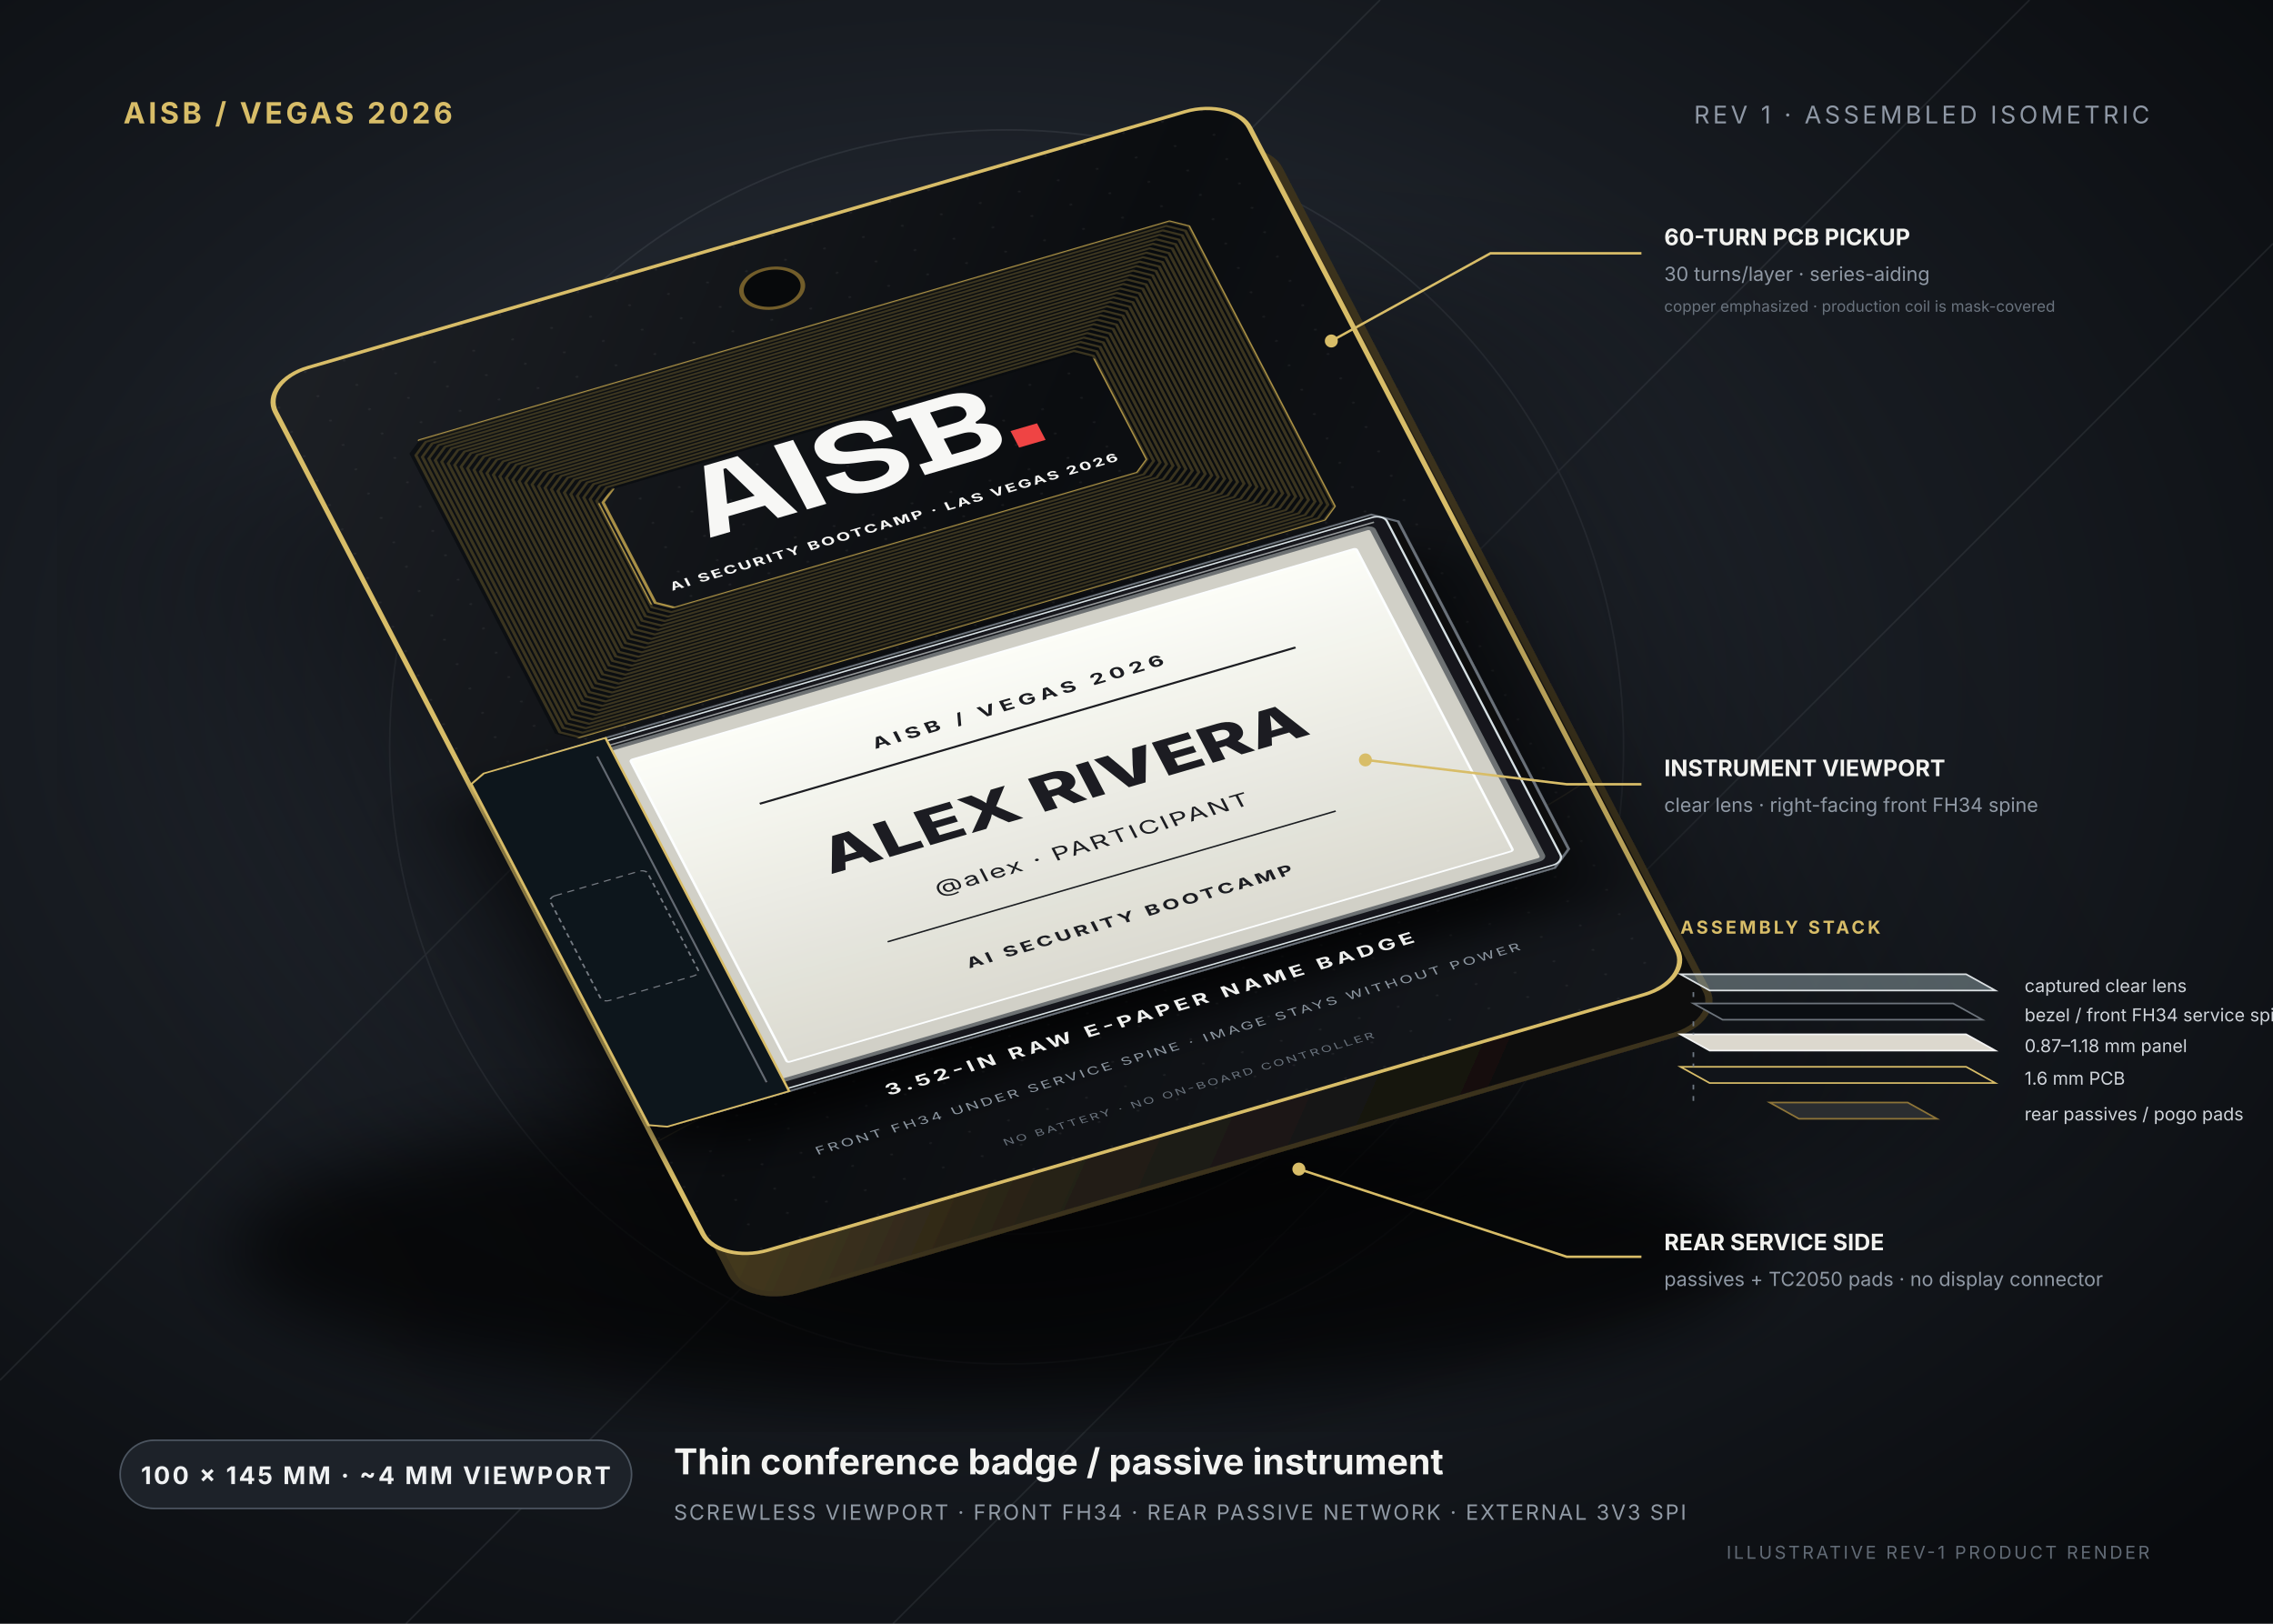
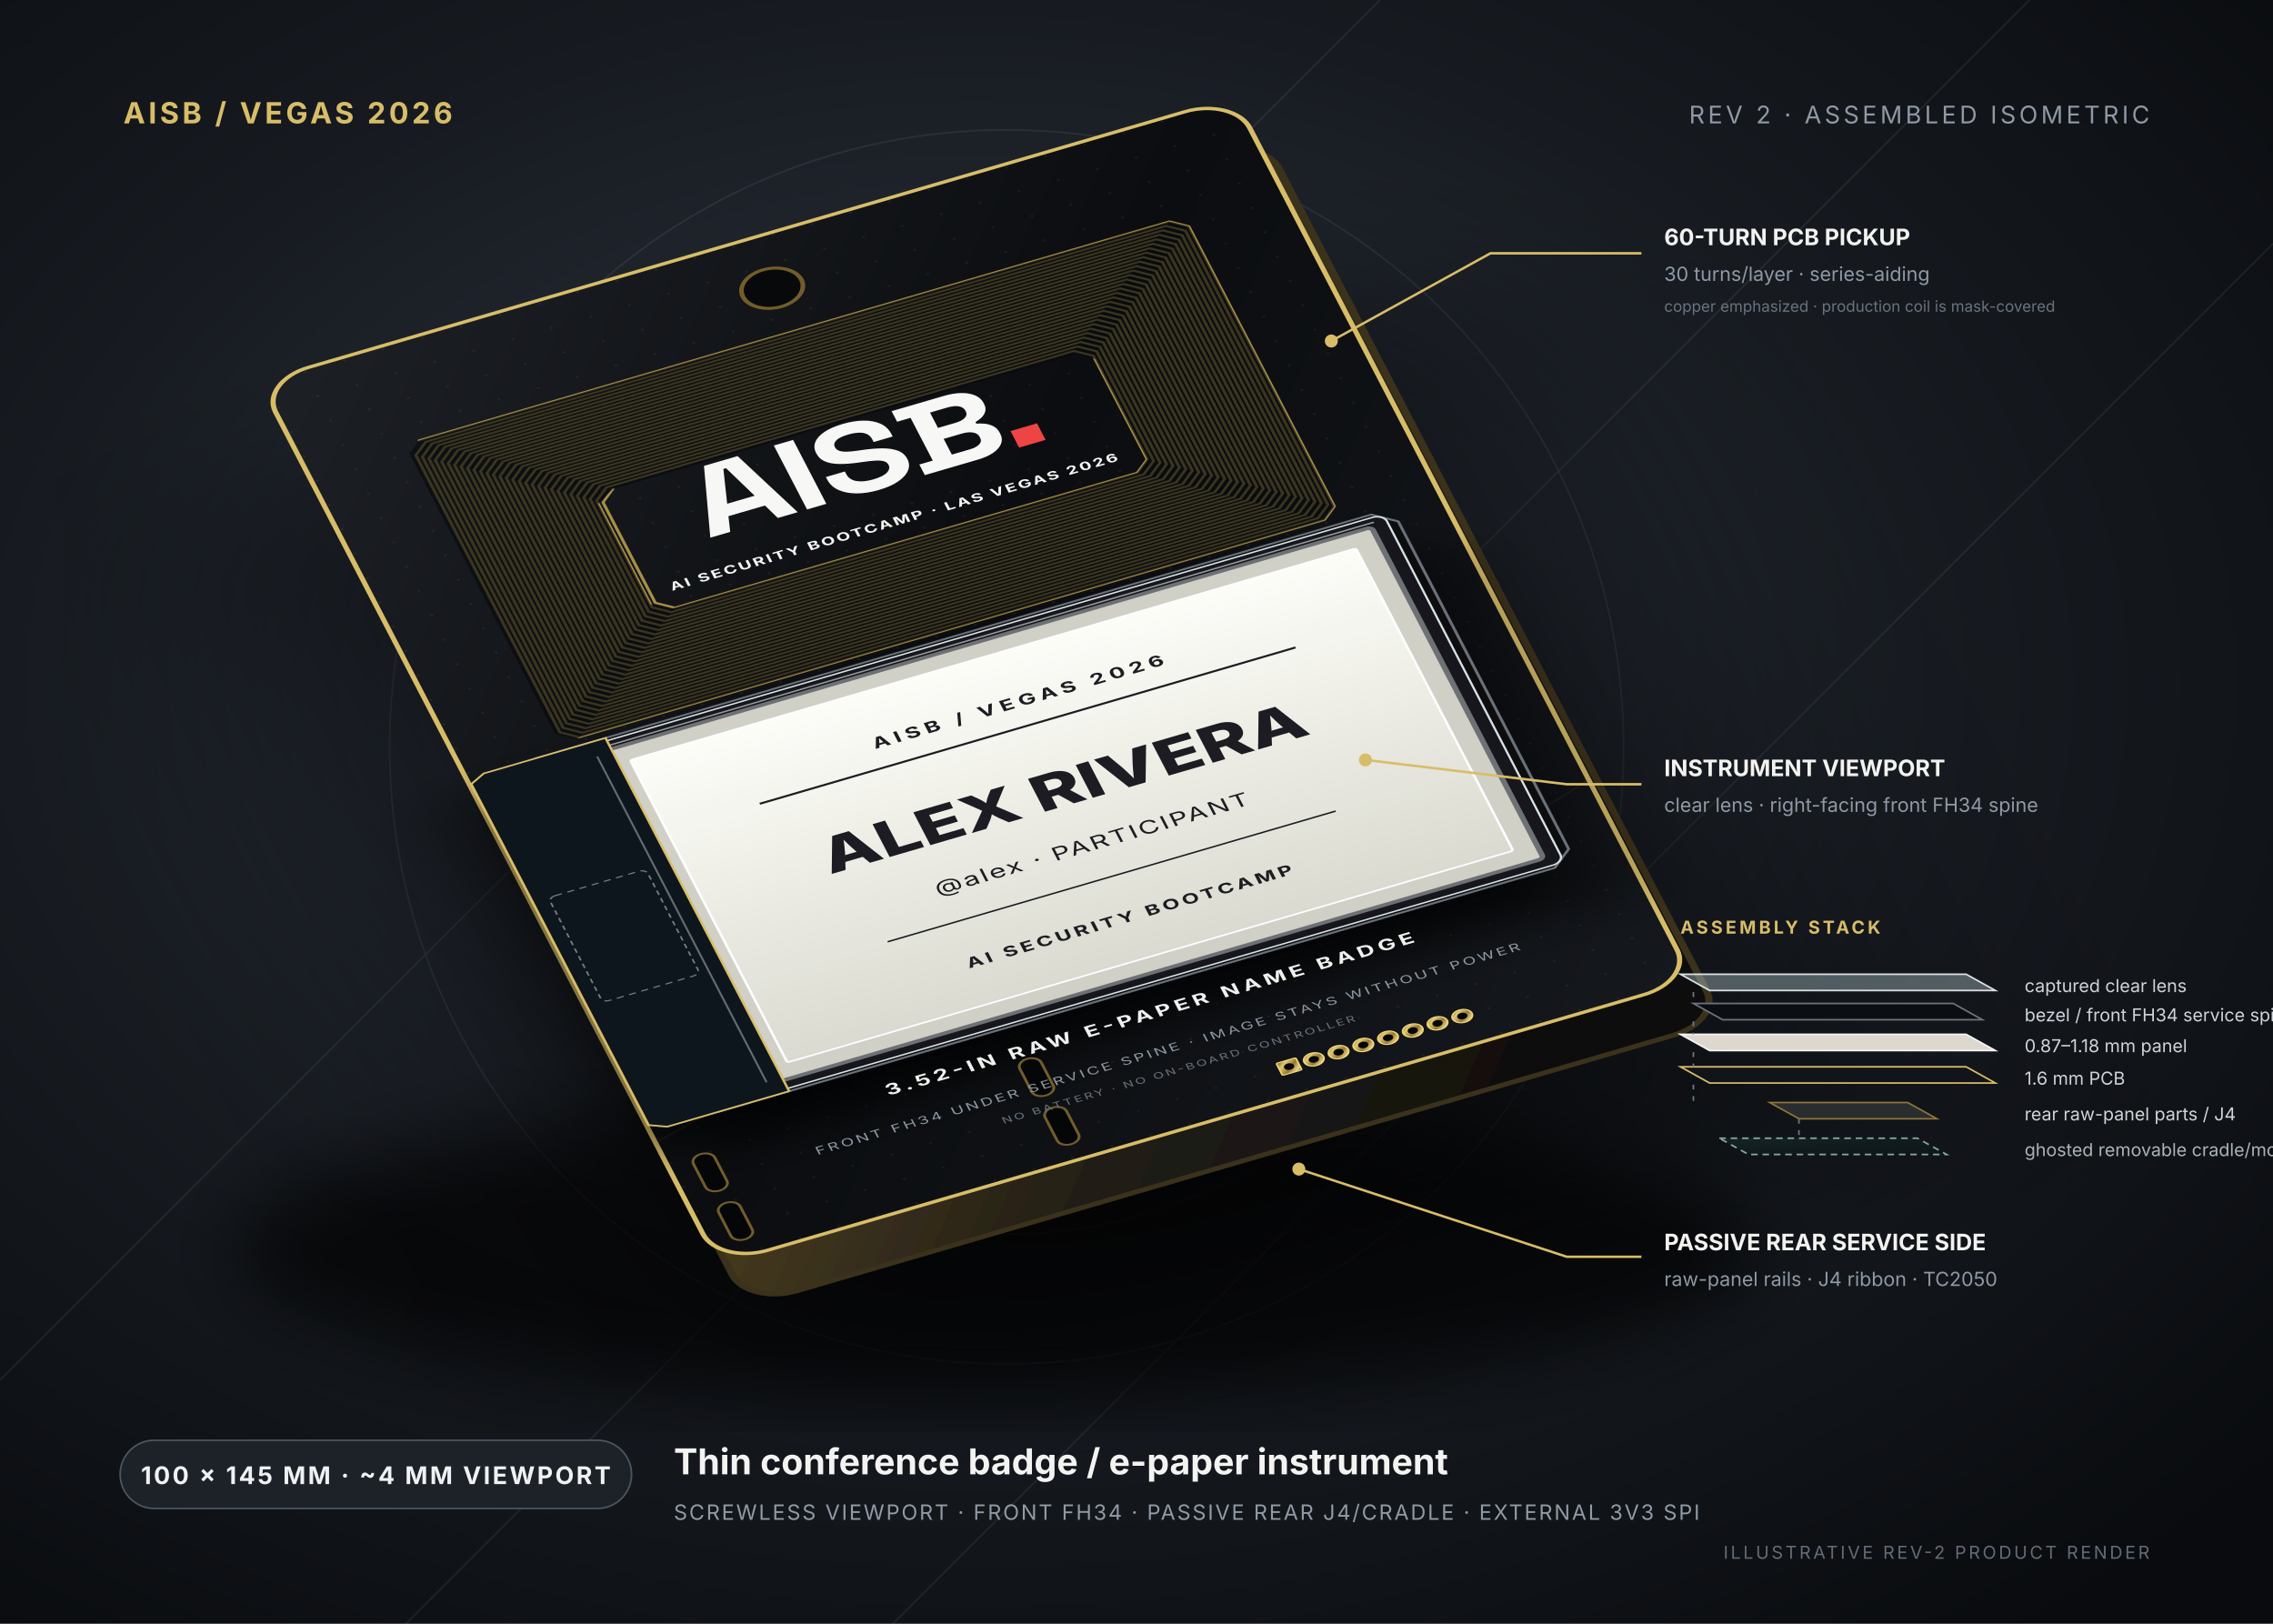
<svg xmlns="http://www.w3.org/2000/svg" viewBox="0 0 1400 1000" width="1400" height="1000" role="img" aria-labelledby="title desc">
  <defs>
    <radialGradient id="bg" cx="43%" cy="42%" r="75%">
      <stop stop-color="#303743" />
      <stop offset="0.56" stop-color="#171b21" />
      <stop offset="1" stop-color="#090b0e" />
    </radialGradient>
    <linearGradient id="board" x1="0" y1="0" x2="1" y2="1">
      <stop stop-color="#1d2025" />
      <stop offset="0.48" stop-color="#0b0d10" />
      <stop offset="1" stop-color="#15181d" />
    </linearGradient>
    <linearGradient id="edge" x1="0" y1="0" x2="1" y2="1">
      <stop stop-color="#b29643" />
      <stop offset="0.32" stop-color="#5e4d23" />
      <stop offset="0.68" stop-color="#211d16" />
      <stop offset="1" stop-color="#08090b" />
    </linearGradient>
    <linearGradient id="paper" x1="0" y1="0" x2="0" y2="1">
      <stop stop-color="#fffef7" />
      <stop offset="1" stop-color="#dcd9ce" />
    </linearGradient>
    <linearGradient id="gold" x1="0" y1="0" x2="1" y2="1">
      <stop stop-color="#725a21" />
      <stop offset="0.27" stop-color="#e2c970" />
      <stop offset="0.58" stop-color="#957733" />
      <stop offset="0.84" stop-color="#ead581" />
      <stop offset="1" stop-color="#624a18" />
    </linearGradient>
    <linearGradient id="module" x1="0" y1="0" x2="1" y2="1">
      <stop stop-color="#225247" />
      <stop offset="0.5" stop-color="#102f2b" />
      <stop offset="1" stop-color="#071b1a" />
-     </linearGradient>
-     <linearGradient id="xiao" x1="0" y1="0" x2="1" y2="1">
-       <stop stop-color="#1e4a48" />
-       <stop offset="0.55" stop-color="#0c292a" />
-       <stop offset="1" stop-color="#061719" />
    </linearGradient>
    <linearGradient id="metal" x1="0" y1="0" x2="1" y2="0">
      <stop stop-color="#61676d" />
      <stop offset="0.18" stop-color="#e3e6e7" />
      <stop offset="0.48" stop-color="#7e858b" />
      <stop offset="0.8" stop-color="#ecedef" />
      <stop offset="1" stop-color="#5e6469" />
    </linearGradient>
    <linearGradient id="flex" x1="0" y1="0" x2="1" y2="0">
      <stop stop-color="#81370d" />
      <stop offset="0.45" stop-color="#e58b2e" />
      <stop offset="1" stop-color="#743009" />
    </linearGradient>
    <pattern id="dots" width="4" height="4" patternUnits="userSpaceOnUse">
      <circle cx=".5" cy=".5" r=".14" fill="#fff" opacity="0.06" />
    </pattern>
    <filter id="shadow" x="-40%" y="-40%" width="180%" height="190%">
      <feDropShadow dx="0" dy="18" stdDeviation="18" flood-color="#000" flood-opacity="0.72" />
    </filter>
    <filter id="smallShadow" x="-40%" y="-40%" width="180%" height="190%">
      <feDropShadow dx="0" dy="5" stdDeviation="5" flood-color="#000" flood-opacity="0.8" />
    </filter>
    <filter id="blur">
      <feGaussianBlur stdDeviation="22" />
    </filter>
    <clipPath id="boardClip">
      <rect width="100" height="145" rx="5" />
    </clipPath>
  </defs>
  <rect width="1400" height="1000" fill="url(#bg)" />
  <g opacity="0.1" fill="none" stroke="#bac2cc">
    <path d="M0 850L850 0M250 1000L1250 0M550 1000L1400 150" />
    <circle cx="620" cy="460" r="380" />
    <circle cx="620" cy="460" r="300" />
  </g>
  <ellipse cx="612" cy="770" rx="470" ry="93" fill="#000" opacity="0.66" filter="url(#blur)" />
  <g font-family="Inter,Arial,sans-serif" letter-spacing="2">
    <text x="76" y="76" fill="#d8bd68" font-size="18" font-weight="700">AISB / VEGAS 2026</text>
-     <text x="1324" y="76" text-anchor="end" fill="#8f98a5" font-size="15">REV 1 · ASSEMBLED ISOMETRIC</text>
+     <text x="1324" y="76" text-anchor="end" fill="#8f98a5" font-size="15">REV 2 · ASSEMBLED ISOMETRIC</text>
  </g>
  <g transform="matrix(6 -1.75 1.95 3.75 178 260)" filter="url(#shadow)">
    <rect width="100" height="145" rx="5" fill="url(#edge)" stroke="#3a311e" stroke-width=".7" />
  </g>
  <g transform="matrix(6 -1.75 1.95 3.75 160 235)">
    <rect width="100" height="145" rx="5" fill="url(#board)" stroke="#d8bd68" stroke-width=".5" />
    <g clip-path="url(#boardClip)">
      <rect width="100" height="145" fill="url(#dots)" />
      <path d="M0 125c35-12 72 0 100-13" fill="none" stroke="#d8bd68" stroke-width=".18" opacity=".1" />
    </g>
    <circle cx="50" cy="8" r="3" fill="#07090b" stroke="#725d2a" stroke-width=".45" />
    <path d="M11.5 15 88.5 15 90 16.5 90 62.5 88.5 64 12 64 10.5 62.5 10.5 17 12 15.5 88 15.5 89.5 17 89.5 62 88 63.5 12.5 63.5 11 62 11 17.5 12.5 16 87.5 16 89 17.5 89 61.5 87.5 63 13 63 11.5 61.5 11.5 18 13 16.5 87 16.5 88.5 18 88.5 61 87 62.5 13.5 62.5 12 61 12 18.5 13.5 17 86.5 17 88 18.5 88 60.5 86.5 62 14 62 12.5 60.5 12.5 19 14 17.5 86 17.5 87.5 19 87.5 60 86 61.5 14.5 61.5 13 60 13 19.5 14.5 18 85.5 18 87 19.5 87 59.5 85.5 61 15 61 13.5 59.5 13.5 20 15 18.5 85 18.5 86.5 20 86.5 59 85 60.5 15.5 60.5 14 59 14 20.5 15.5 19 84.5 19 86 20.5 86 58.5 84.5 60 16 60 14.5 58.5 14.5 21 16 19.5 84 19.5 85.5 21 85.5 58 84 59.5 16.5 59.5 15 58 15 21.5 16.5 20 83.5 20 85 21.5 85 57.5 83.5 59 17 59 15.5 57.5 15.5 22 17 20.5 83 20.5 84.5 22 84.5 57 83 58.5 17.5 58.5 16 57 16 22.5 17.5 21 82.5 21 84 22.5 84 56.5 82.5 58 18 58 16.5 56.5 16.5 23 18 21.5 82 21.5 83.5 23 83.5 56 82 57.5 18.5 57.5 17 56 17 23.5 18.5 22 81.5 22 83 23.5 83 55.5 81.5 57 19 57 17.5 55.5 17.5 24 19 22.5 81 22.5 82.5 24 82.5 55 81 56.5 19.5 56.5 18 55 18 24.5 19.5 23 80.5 23 82 24.5 82 54.5 80.5 56 20 56 18.5 54.5 18.5 25 20 23.5 80 23.5 81.5 25 81.5 54 80 55.5 20.5 55.5 19 54 19 25.5 20.5 24 79.5 24 81 25.5 81 53.5 79.5 55 21 55 19.5 53.5 19.5 26 21 24.5 79 24.5 80.5 26 80.5 53 79 54.5 21.5 54.5 20 53 20 26.5 21.5 25 78.5 25 80 26.5 80 52.5 78.5 54 22 54 20.5 52.5 20.5 27 22 25.5 78 25.5 79.5 27 79.5 52 78 53.5 22.5 53.5 21 52 21 27.5 22.5 26 77.5 26 79 27.5 79 51.5 77.5 53 23 53 21.5 51.5 21.5 28 23 26.5 77 26.5 78.5 28 78.5 51 77 52.5 23.5 52.5 22 51 22 28.5 23.5 27 76.5 27 78 28.5 78 50.5 76.5 52 24 52 22.5 50.5 22.5 29 24 27.5 76 27.5 77.5 29 77.5 50 76 51.5 24.5 51.5 23 50 23 29.5 24.5 28 75.5 28 77 29.5 77 49.5 75.5 51 25 51 23.5 49.5 23.5 30 25 28.5 75 28.5 76.5 30 76.5 49 75 50.5 25.5 50.5 24 49 24 30.5 25.5 29 74.5 29 76 30.5 76 48.5 74.5 50 26 50 24.5 48.5 24.5 31 26 29.5 74 29.5 75.5 31 75.5 48 74 49.5 26.5 49.5 25 48 25 31.5 26.5 30" fill="none" stroke="#c8a94f" stroke-width=".30" stroke-linejoin="round" stroke-linecap="round" opacity=".82" />
    <path d="M11.5 15H88.5L90 16.5V62.5L88.5 64H11.5L10 62.5V16.5ZM26.5 30H74L75.5 31.5V48L74 49.5H26L24.5 48V31.5Z" fill="#070a0d" fill-rule="evenodd" opacity=".68" />
    <g font-family="Inter,Arial,sans-serif" text-anchor="middle">
      <g fill="#f7f7f5" fill-rule="evenodd" transform="translate(32.65625 41) scale(.015 -.015)">
        <path d="M18 0L202 700L432 700L616 0L480 0L442 154L192 154L154 0ZM223 276L411 276L326 617L308 617Z" />
        <path d="M66 0L66 700L198 700L198 0Z" transform="translate(614)" />
        <path d="M309 -14Q228 -14 166 15Q104 44 69 98Q34 152 34 228L34 256L164 256L164 228Q164 165 203 133.5Q242 102 309 102Q377 102 410.5 129Q444 156 444 198Q444 227 427.5 245Q411 263 379.5 274.5Q348 286 303 296L280 301Q208 317 156.5 341.5Q105 366 77.5 406Q50 446 50 510Q50 574 80.5 619.5Q111 665 166.5 689.5Q222 714 297 714Q372 714 430.5 688.5Q489 663 522.5 612.5Q556 562 556 486L556 456L426 456L426 486Q426 526 410.5 550.5Q395 575 366 586.5Q337 598 297 598Q237 598 208.5 575.5Q180 553 180 514Q180 488 193.5 470Q207 452 234 440Q261 428 303 419L326 414Q401 398 456.5 373Q512 348 543 307Q574 266 574 202Q574 138 541.5 89.5Q509 41 449.5 13.5Q390 -14 309 -14Z" transform="translate(858)" />
        <path d="M46 0L46 116L138 116L138 584L46 584L46 700L406 700Q470 700 517.5 678.5Q565 657 591.5 617.5Q618 578 618 523L618 513Q618 465 600 434.5Q582 404 557.5 387.5Q533 371 511 364L511 346Q533 340 559 323.5Q585 307 603.5 276Q622 245 622 195L622 185Q622 127 595 85.5Q568 44 520.5 22Q473 0 410 0ZM270 120L394 120Q437 120 463.5 141Q490 162 490 201L490 211Q490 250 464 271Q438 292 394 292L270 292ZM270 412L392 412Q433 412 459.5 433Q486 454 486 491L486 501Q486 539 460 559.5Q434 580 392 580L270 580Z" transform="translate(1440)" />
      </g>
      <rect x="64.625" y="38.281" width="2.719" height="2.719" fill="#ef4444" />
      <text x="50" y="47" fill="#f6f6f4" font-size="1.75" font-weight="700" letter-spacing=".22">AI SECURITY BOOTCAMP · LAS VEGAS 2026</text>
    </g>
    <g filter="url(#smallShadow)">
      <rect x="4" y="87.955" width="3.65" height="12.5" fill="url(#flex)" stroke="#f2ac54" stroke-width=".18" />
      <path d="M4.1 88.5h3.45M4.1 89.05h3.45M4.1 89.6h3.45M4.1 90.15h3.45M4.1 90.7h3.45M4.1 91.25h3.45M4.1 91.8h3.45M4.1 92.35h3.45M4.1 92.9h3.45M4.1 93.45h3.45M4.1 94h3.45M4.1 94.55h3.45M4.1 95.1h3.45M4.1 95.65h3.45M4.1 96.2h3.45M4.1 96.75h3.45M4.1 97.3h3.45M4.1 97.85h3.45M4.1 98.4h3.45M4.1 98.95h3.45M4.1 99.5h3.45M4.1 100.05h3.45" stroke="#ffce77" stroke-width=".12" opacity=".62" />
      <rect x="1.7" y="86.15" width="3.8" height="16.1" rx=".6" fill="#15191d" stroke="#858c92" stroke-width=".24" />
      <rect x="1.7" y="86.8" width="1.65" height="14.8" rx=".35" fill="#292e32" />
      <path d="M1.72 87.2h1.1M1.72 101.2h1.1" stroke="#c8cbcb" stroke-width=".45" />
      <path d="M4.7 88.35h.6M4.7 88.9h.6M4.7 89.45h.6M4.7 90h.6M4.7 90.55h.6M4.7 91.1h.6M4.7 91.65h.6M4.7 92.2h.6M4.7 92.75h.6M4.7 93.3h.6M4.7 93.85h.6M4.7 94.4h.6M4.7 94.95h.6M4.7 95.5h.6M4.7 96.05h.6M4.7 96.6h.6M4.7 97.15h.6M4.7 97.7h.6M4.7 98.25h.6M4.7 98.8h.6M4.7 99.35h.6M4.7 99.9h.6M4.7 100.45h.6M4.7 101h.6" stroke="#e2c66d" stroke-width=".18" />
      <path d="M5.5 87.2v14" stroke="#edf0ef" stroke-width=".28" opacity=".82" />
      <path d="M7.1 65.2h85.8l2.1 2.1v53.8l-2.1 2.1H7.1L6 122.1V66.3zm7.2 3.55v50.9h75.5v-50.9z" fill="#090c0f" fill-rule="evenodd" stroke="#6a7179" stroke-width=".28" />
      <rect x="7.65" y="67" width="84.7" height="54.41" rx=".5" fill="#d1cec4" stroke="#686a6b" stroke-width=".55" />
      <rect x="15.47" y="69.37" width="74.51" height="49.67" rx=".25" fill="url(#paper)" stroke="#fff" stroke-width=".25" />
      <rect x="8.7" y="81" width="4.8" height="27" rx=".6" fill="#b6b3aa" opacity=".82" />
      <g font-family="Inter,Arial,sans-serif" text-anchor="middle" fill="#111214">
        <text x="52.725" y="78" font-size="2.3" font-weight="700" letter-spacing=".5">AISB / VEGAS 2026</text>
        <path d="M25 81h55" stroke="#111214" stroke-width=".3" />
        <text x="52.725" y="94" font-size="7.4" font-weight="800">ALEX RIVERA</text>
        <text x="52.725" y="101.5" font-size="2.8" letter-spacing=".2">@alex · PARTICIPANT</text>
        <path d="M30 106h46" stroke="#111214" stroke-width=".22" />
        <text x="52.725" y="113.2" font-size="2.15" font-weight="700" letter-spacing=".35">AI SECURITY BOOTCAMP</text>
      </g>
      <rect x="6" y="65.65" width="88" height="57.1" rx="1.15" fill="#d8f3ff" fill-opacity=".055" stroke="#d7e0e4" stroke-width=".22" />
      <path d="M7 66.4h85.8" stroke="#fff" stroke-width=".22" opacity=".55" />
      <path d="M.2 66.2l1.6-1h12.5v58H1.8l-1.6-1z" fill="#11151a" stroke="#d8bd68" stroke-width=".24" />
      <path d="M12.7 67.5v53.5" stroke="#626a73" stroke-width=".2" />
      <rect x="1.8" y="85.6" width="10" height="17.2" rx=".7" fill="none" stroke="#737c84" stroke-width=".17" stroke-dasharray=".7 .55" />
    </g>
+     <g fill="#050608" stroke="#725d2a" stroke-width=".28">
+       <rect x="2.4" y="128.5" width="2.2" height="6" rx="1.1" />
+       <rect x="35.9" y="128.5" width="2.2" height="6" rx="1.1" />
+       <rect x="2.4" y="136.5" width="2.2" height="6" rx="1.1" />
+       <rect x="35.9" y="136.5" width="2.2" height="6" rx="1.1" />
+     </g>
+     <g fill="url(#gold)" stroke="#f2d780" stroke-width=".16">
+       <rect x="59" y="139.5" width="2" height="2" rx=".15" />
+       <circle cx="62.54" cy="140.5" r="1" />
+       <circle cx="65.08" cy="140.5" r="1" />
+       <circle cx="67.62" cy="140.5" r="1" />
+       <circle cx="70.16" cy="140.5" r="1" />
+       <circle cx="72.7" cy="140.5" r="1" />
+       <circle cx="75.24" cy="140.5" r="1" />
+       <circle cx="77.78" cy="140.5" r="1" />
+     </g>
+     <g fill="#050608">
+       <circle cx="60" cy="140.5" r=".5" />
+       <circle cx="62.54" cy="140.5" r=".5" />
+       <circle cx="65.08" cy="140.5" r=".5" />
+       <circle cx="67.62" cy="140.5" r=".5" />
+       <circle cx="70.16" cy="140.5" r=".5" />
+       <circle cx="72.7" cy="140.5" r=".5" />
+       <circle cx="75.24" cy="140.5" r=".5" />
+       <circle cx="77.78" cy="140.5" r=".5" />
+     </g>
    <g font-family="Inter,Arial,sans-serif" text-anchor="middle">
      <text x="50" y="128" fill="#f0f1ef" font-size="2.35" font-weight="700" letter-spacing=".42">3.52-IN RAW E-PAPER NAME BADGE</text>
      <text x="50" y="133.5" fill="#8e98a2" font-size="1.65" letter-spacing=".28">FRONT FH34 UNDER SERVICE SPINE · IMAGE STAYS WITHOUT POWER</text>
-       <text x="50" y="140" fill="#69727c" font-size="1.4" letter-spacing=".24">NO BATTERY · NO ON-BOARD CONTROLLER</text>
+       <text x="50" y="136.8" fill="#69727c" font-size="1.35" letter-spacing=".22">NO BATTERY · NO ON-BOARD CONTROLLER</text>
    </g>
  </g>
  <g font-family="Inter,Arial,sans-serif">
    <g>
      <path d="M820 210l98-54h93" fill="none" stroke="#d8bd68" stroke-width="1.5" />
      <circle cx="820" cy="210" r="4" fill="#d8bd68" />
      <text x="1025" y="151" fill="#f2f2ef" font-size="14" font-weight="700">60-TURN PCB PICKUP</text>
      <text x="1025" y="173" fill="#8f98a4" font-size="12">30 turns/layer · series-aiding</text>
      <text x="1025" y="192" fill="#69727d" font-size="9.5">copper emphasized · production coil is mask-covered</text>
    </g>
    <g>
      <path d="M841 468l124 15h46" fill="none" stroke="#d8bd68" stroke-width="1.5" />
      <circle cx="841" cy="468" r="4" fill="#d8bd68" />
      <text x="1025" y="478" fill="#f2f2ef" font-size="14" font-weight="700">INSTRUMENT VIEWPORT</text>
      <text x="1025" y="500" fill="#8f98a4" font-size="12">clear lens · right-facing front FH34 spine</text>
    </g>
    <g>
      <path d="M800 720l165 54h46" fill="none" stroke="#d8bd68" stroke-width="1.5" />
      <circle cx="800" cy="720" r="4" fill="#d8bd68" />
-       <text x="1025" y="770" fill="#f2f2ef" font-size="14" font-weight="700">REAR SERVICE SIDE</text>
-       <text x="1025" y="792" fill="#8f98a4" font-size="12">passives + TC2050 pads · no display connector</text>
+       <text x="1025" y="770" fill="#f2f2ef" font-size="14" font-weight="700">PASSIVE REAR SERVICE SIDE</text>
+       <text x="1025" y="792" fill="#8f98a4" font-size="12">raw-panel rails · J4 ribbon · TC2050</text>
    </g>
  </g>
  <g transform="translate(1035 575)" font-family="Inter,Arial,sans-serif">
    <text x="0" y="0" fill="#d8bd68" font-size="11" font-weight="700" letter-spacing="1.8">ASSEMBLY STACK</text>
    <g transform="translate(0 25)">
      <path d="M0 0h176l18 10H18z" fill="#d9f3fa" fill-opacity=".32" stroke="#dbe0e3" />
      <text x="212" y="11" fill="#cfd4da" font-size="11">captured clear lens</text>
      <path d="M8 18h160l18 10H26z" fill="#0b0e12" stroke="#6d747c" />
      <text x="212" y="29" fill="#cfd4da" font-size="11">bezel / front FH34 service spine</text>
      <path d="M0 37h176l18 10H18z" fill="#e6e2d7" stroke="#fff" opacity=".95" />
      <text x="212" y="48" fill="#cfd4da" font-size="11">0.87–1.18 mm panel</text>
      <path d="M0 57h176l18 10H18z" fill="#111419" stroke="#d8bd68" />
      <text x="212" y="68" fill="#cfd4da" font-size="11">1.6 mm PCB</text>
      <path d="M55 79h85l18 10H73z" fill="#2a2d30" stroke="#8d7438" />
-       <text x="212" y="90" fill="#cfd4da" font-size="11">rear passives / pogo pads</text>
+       <text x="212" y="90" fill="#cfd4da" font-size="11">rear raw-panel parts / J4</text>
+       <path d="M24 101h122l18 10H42z" fill="url(#module)" fill-opacity=".28" stroke="#86a99d" stroke-dasharray="4 3" />
+       <text x="212" y="112" fill="#aab4b9" font-size="11">ghosted removable cradle/module</text>
      <g fill="none" stroke="#6f7883" stroke-dasharray="3 4">
-         <path d="M8 11v7M8 29v8M8 48v9M8 68v11" />
+         <path d="M8 11v7M8 29v8M8 48v9M8 68v11M73 89v12" />
      </g>
    </g>
  </g>
  <g font-family="Inter,Arial,sans-serif">
    <rect x="74" y="887" width="315" height="42" rx="21" fill="#1d2229" stroke="#4c5560" />
    <text x="231.5" y="914" text-anchor="middle" fill="#eff1f2" font-size="15" font-weight="700" letter-spacing="1.4">100 × 145 MM · ~4 MM VIEWPORT</text>
-     <text x="415" y="908" fill="#f3f3f1" font-size="22" font-weight="700">Thin conference badge / passive instrument</text>
-     <text x="415" y="936" fill="#919aa5" font-size="13" letter-spacing="1.1">SCREWLESS VIEWPORT · FRONT FH34 · REAR PASSIVE NETWORK · EXTERNAL 3V3 SPI</text>
-     <text x="1324" y="960" text-anchor="end" fill="#626b76" font-size="11" letter-spacing="1.5">ILLUSTRATIVE REV-1 PRODUCT RENDER</text>
+     <text x="415" y="908" fill="#f3f3f1" font-size="22" font-weight="700">Thin conference badge / e-paper instrument</text>
+     <text x="415" y="936" fill="#919aa5" font-size="13" letter-spacing="1.1">SCREWLESS VIEWPORT · FRONT FH34 · PASSIVE REAR J4/CRADLE · EXTERNAL 3V3 SPI</text>
+     <text x="1324" y="960" text-anchor="end" fill="#626b76" font-size="11" letter-spacing="1.5">ILLUSTRATIVE REV-2 PRODUCT RENDER</text>
  </g>
</svg>
